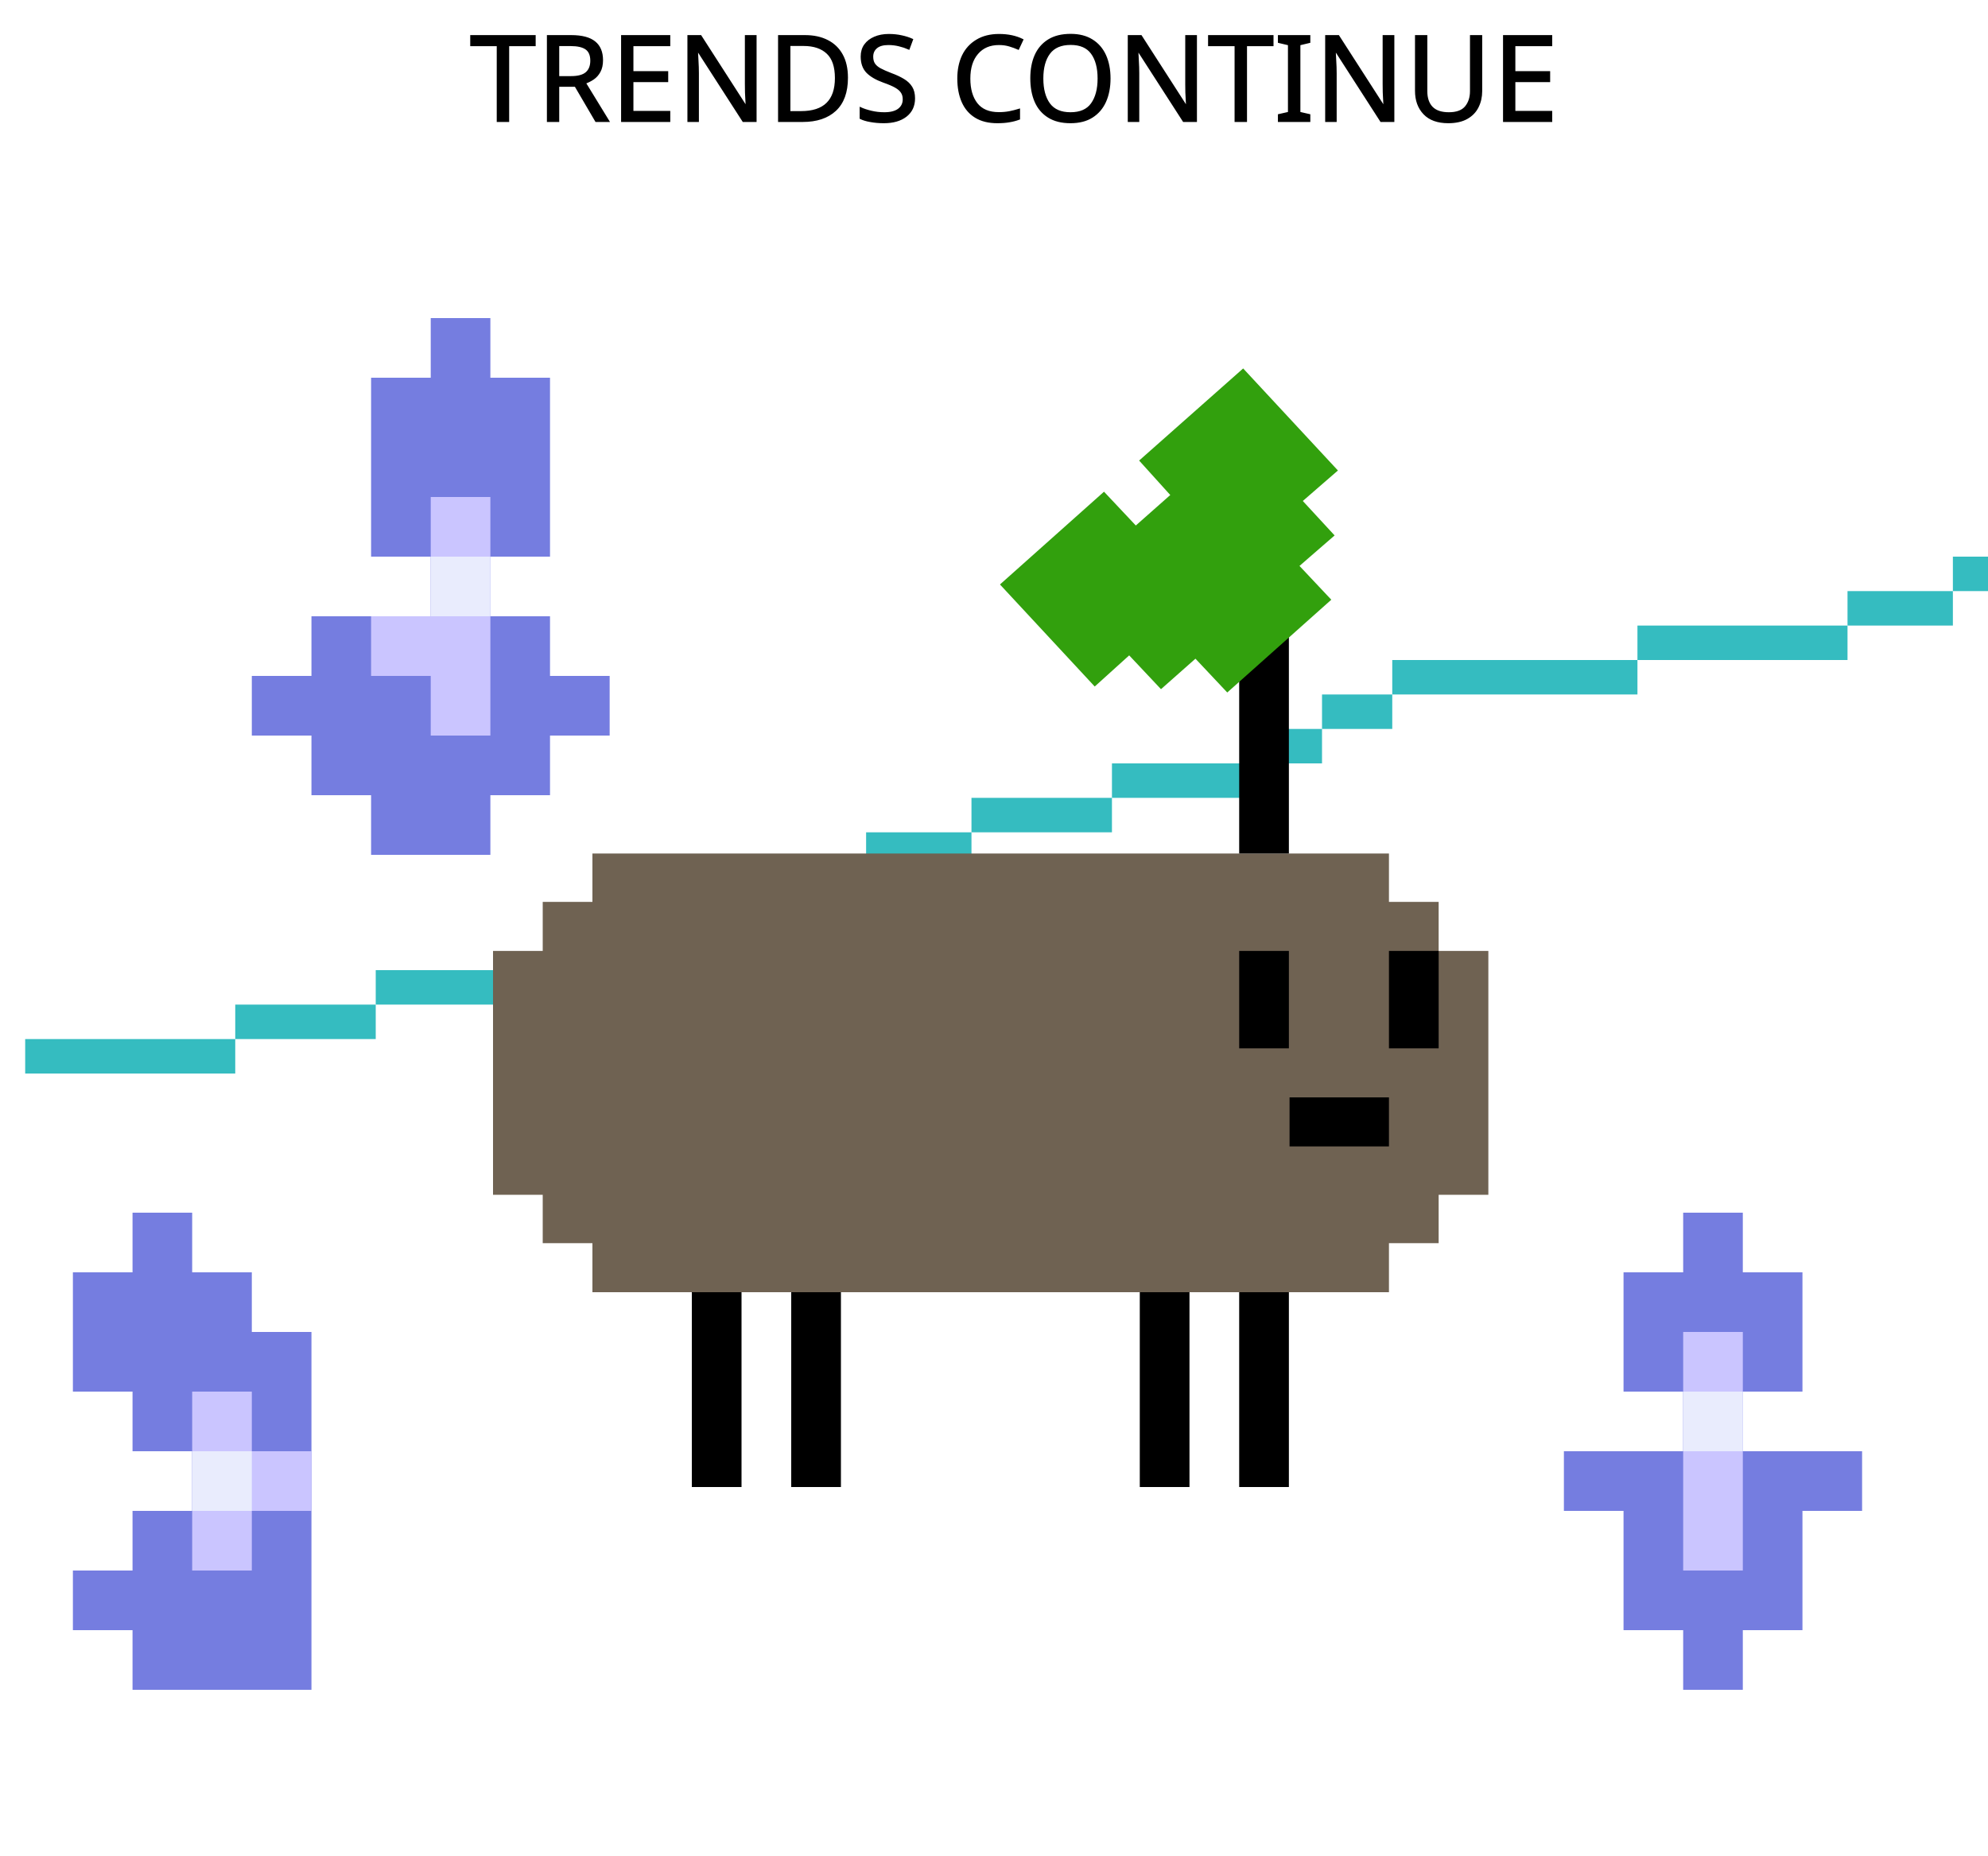
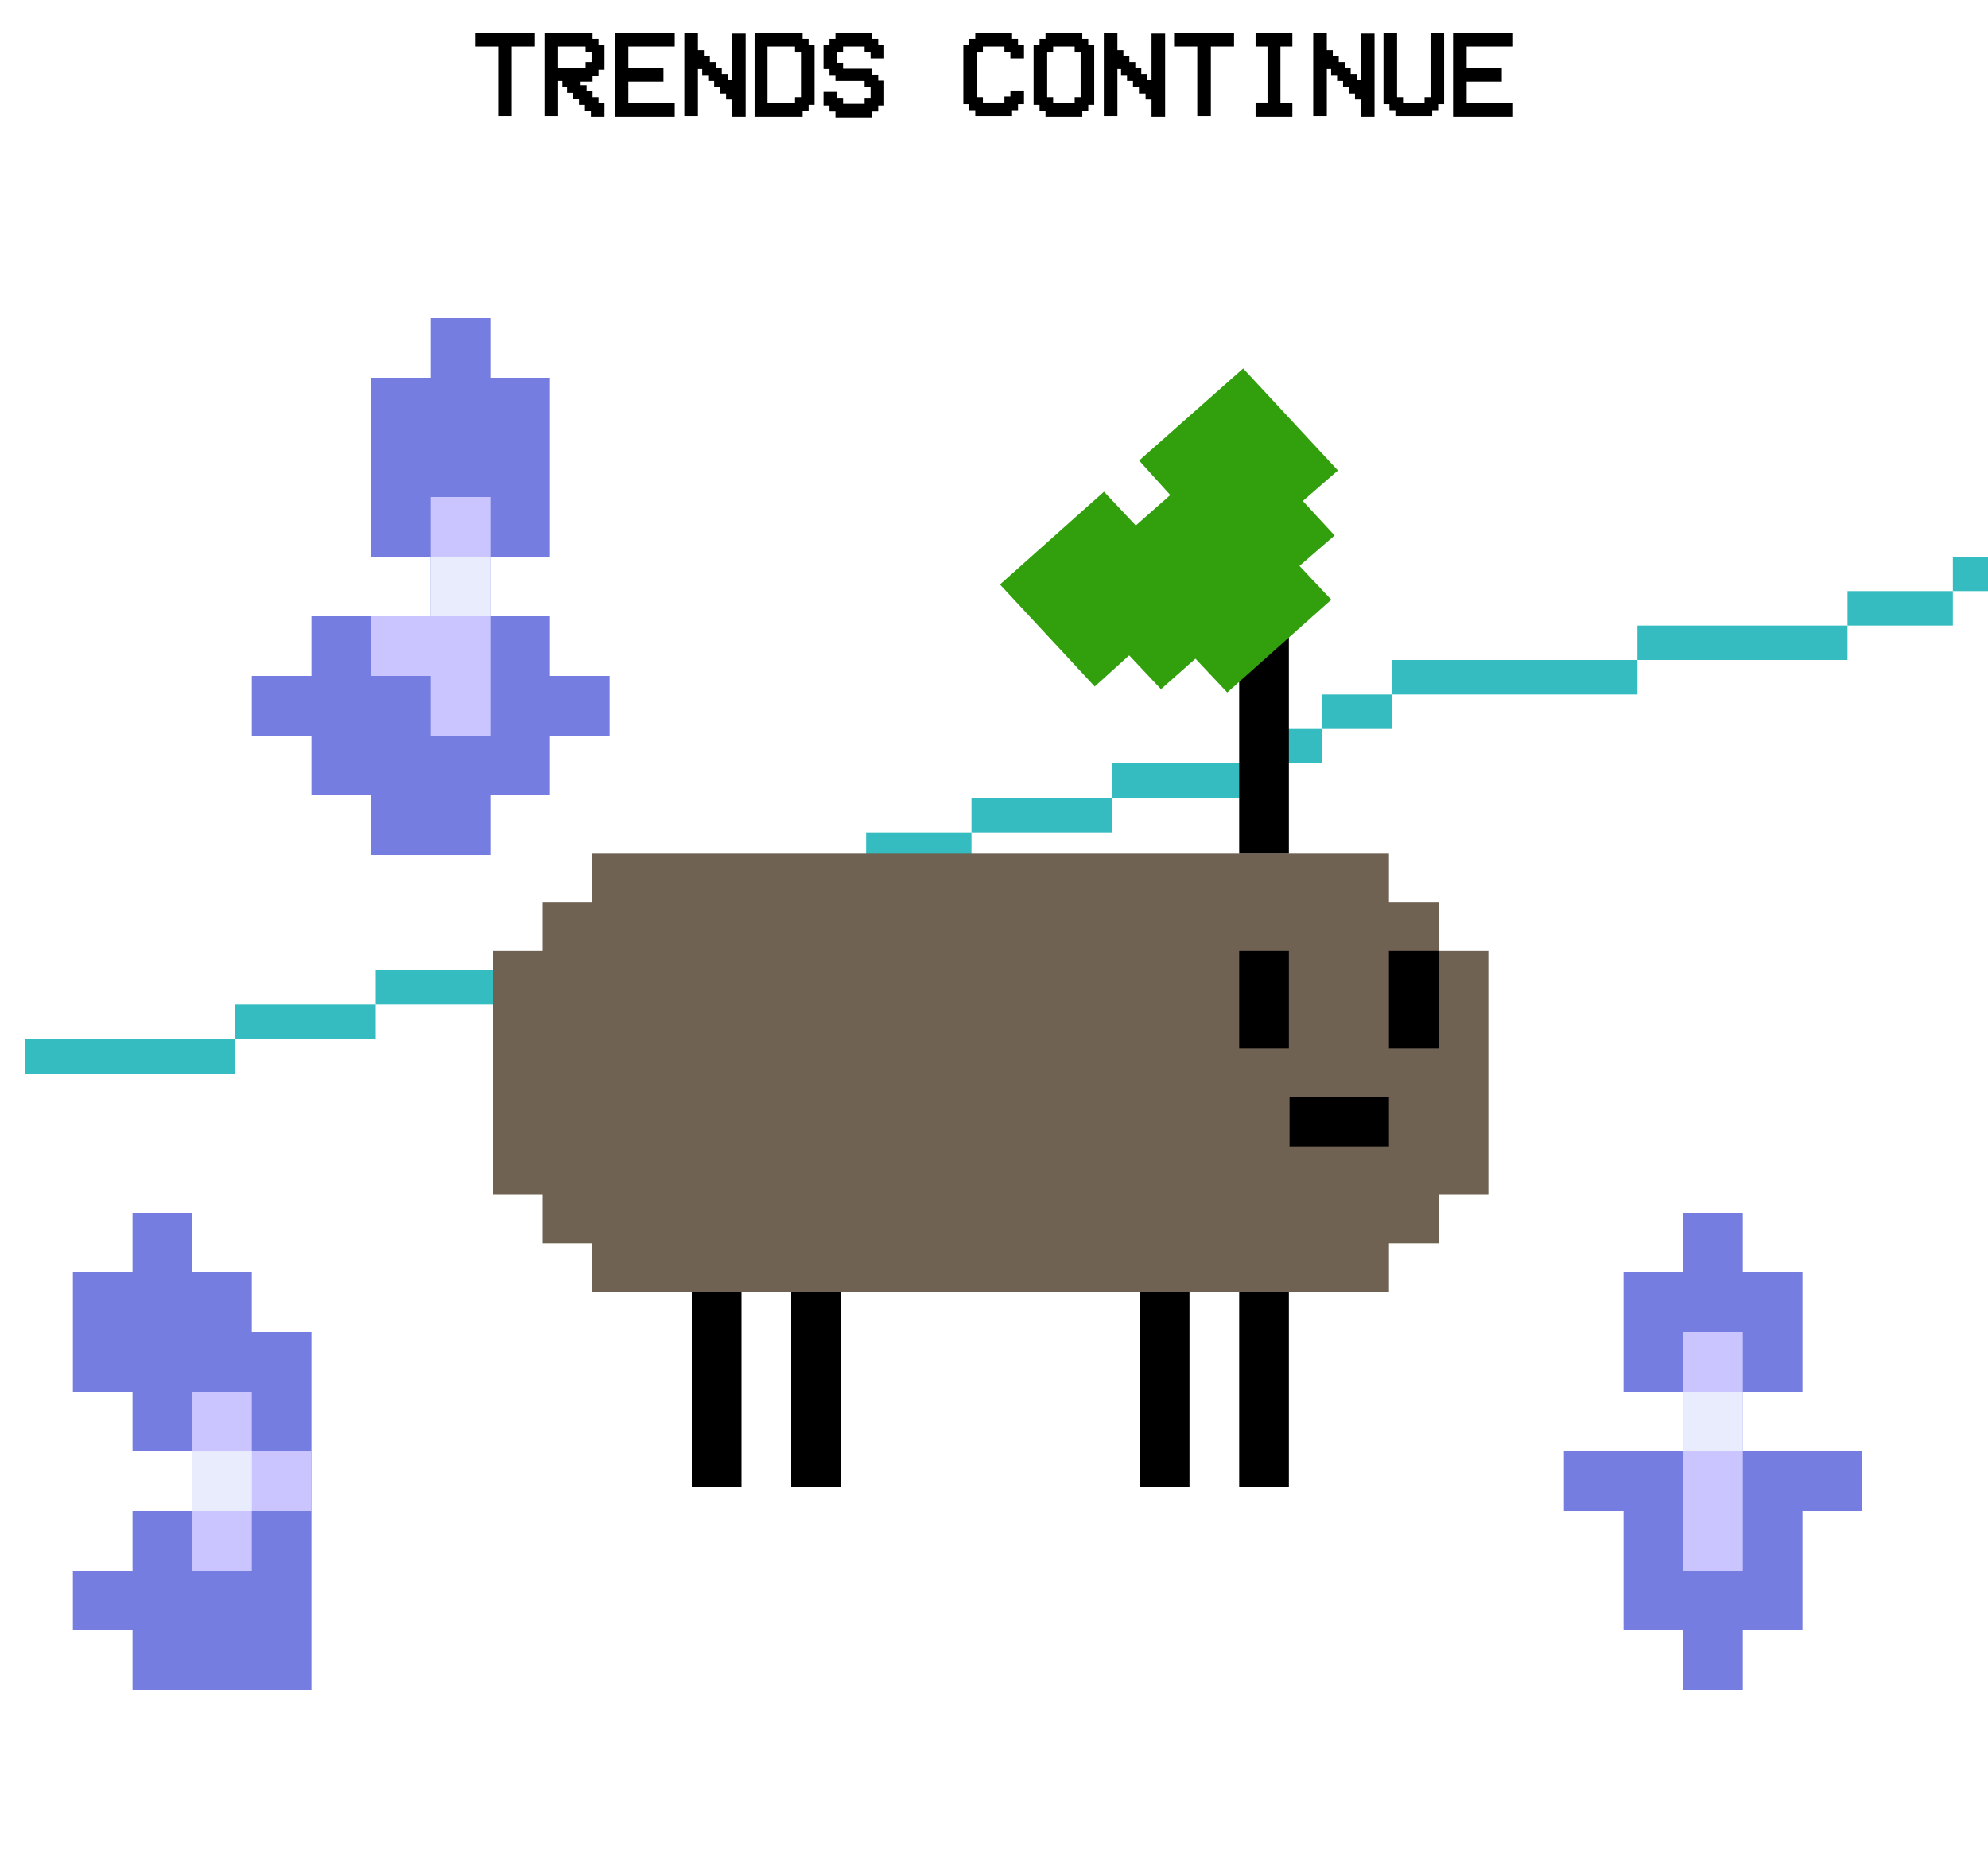
<svg xmlns="http://www.w3.org/2000/svg" version="1.1" x="0px" y="0px" viewBox="0 0 300 280" style="enable-background:new 0 0 300 280;" xml:space="preserve">
  <style type="text/css">
	.st0{opacity:0.37;}
	.st1{opacity:0.49;}
	.st2{fill:none;stroke:#FCFFFF;stroke-miterlimit:10;}
	.st3{fill:#9E1F25;}
	.st4{fill:#CF232E;}
	.st5{fill:#F7A33B;}
	.st6{fill:#F5C032;}
	.st7{fill:#FFF6D1;}
	.st8{fill:#23763E;}
	.st9{fill:#03464F;}
	.st10{fill:#026385;}
	.st11{fill:#35BCC0;}
	.st12{fill:#018F9F;}
	.st13{fill:#A53A1C;}
	.st14{fill:#DF5330;}
	.st15{fill:#FF8039;}
	.st16{fill:#EE5E2F;}
	.st17{fill:#A51959;}
	.st18{fill:#C12573;}
	.st19{fill:#FF4DA6;}
	.st20{fill:#D2276E;}
	.st21{fill:#163A20;}
	.st22{fill:#1A5C31;}
	.st23{fill:#3E9B50;}
	.st24{fill:#41296D;}
	.st25{fill:#513C82;}
	.st26{fill:#775ABF;}
	.st27{fill:#614293;}
	.st28{fill:#6C0F13;}
	.st29{fill:#E8222E;}
	.st30{fill:#D27633;}
	.st31{fill:#DD8A34;}
	.st32{fill:#F3A634;}
	.st33{fill:none;stroke:#161616;stroke-miterlimit:10;}
	.st34{fill:#7F7973;}
	.st35{fill:#C0B5AA;}
	.st36{fill:#E4DED5;}
	.st37{fill:#514A43;}
	.st38{fill:#606161;}
	.st39{fill:#BEBFB9;}
	.st40{fill:#3A3A3A;}
	.st41{fill:#302C28;}
	.st42{fill:#161616;}
	.st43{fill:#E1E1DF;}
	.st44{fill:#757DE0;}
	.st45{fill:#CAC5FF;}
	.st46{fill:#E9ECFD;}
	.st47{fill:#FCB912;}
	.st48{fill:#FCF54D;}
- 	.st49{fill:none;}
- 	.st50{stroke:#000000;stroke-width:0.25;stroke-miterlimit:10;}
- 	.st51{font-family:'VCROSDMono';}
- 	.st52{font-size:18px;}
- 	.st53{fill:#FFDE01;}
- 	.st54{fill:#6F6252;}
- 	.st55{fill:#32A00D;}
+ 	.st49{stroke:#000000;stroke-width:0.25;stroke-miterlimit:10;}
+ 	.st50{fill:#FFDE01;}
+ 	.st51{fill:#6F6252;}
+ 	.st52{fill:#32A00D;}
</style>
  <g id="layout">
</g>
  <g id="Layer_3">
    <g>
      <rect x="3.8" y="156.8" class="st11" width="31.7" height="5.2" />
      <polygon class="st11" points="72.6,146.4 67.3,146.4 56.7,146.4 56.7,151.6 67.3,151.6 72.6,151.6 88.4,151.6 93.7,151.6     93.7,146.4 88.4,146.4   " />
      <polygon class="st11" points="93.7,141.2 93.7,146.4 104.3,146.4 109.6,146.4 109.6,141.2 104.3,141.2   " />
      <rect x="109.6" y="136" class="st11" width="10.6" height="5.2" />
      <polygon class="st11" points="35.5,151.6 35.5,156.8 46.1,156.8 56.7,156.8 56.7,151.6 46.1,151.6   " />
      <polygon class="st11" points="120.2,130.8 120.2,136 125.5,136 130.7,136 130.7,130.8 125.5,130.8   " />
      <polygon class="st11" points="130.7,125.6 130.7,130.8 141.3,130.8 146.6,130.8 146.6,125.6 141.3,125.6   " />
      <polygon class="st11" points="157.2,120.4 151.9,120.4 146.6,120.4 146.6,125.6 151.9,125.6 157.2,125.6 162.5,125.6 167.8,125.6     167.8,120.4 162.5,120.4   " />
      <polygon class="st11" points="167.8,115.2 167.8,120.4 183.6,120.4 188.9,120.4 188.9,115.2 183.6,115.2   " />
      <rect x="188.9" y="110" class="st11" width="10.6" height="5.2" />
      <polygon class="st11" points="199.5,104.8 199.5,110 204.8,110 210.1,110 210.1,104.8 204.8,104.8   " />
      <rect x="210.1" y="99.6" class="st11" width="37" height="5.2" />
      <rect x="294.7" y="84" class="st11" width="5.3" height="5.2" />
      <polygon class="st11" points="284.1,89.2 278.8,89.2 278.8,94.4 284.1,94.4 289.4,94.4 294.7,94.4 294.7,89.2 289.4,89.2   " />
      <polygon class="st11" points="268.3,94.4 263,94.4 247.1,94.4 247.1,99.6 263,99.6 268.3,99.6 273.6,99.6 278.8,99.6 278.8,94.4     273.6,94.4   " />
    </g>
    <polygon class="st44" points="272,219 263,219 263,210 272,210 272,201 272,192 263,192 263,183 254,183 254,192 245,192 245,201    245,210 254,210 254,219 245,219 236,219 236,228 245,228 245,246 254,246 254,255 263,255 263,246 272,246 272,228 281,228    281,219  " />
    <polygon class="st44" points="83,102 83,93 74,93 74,84 83,84 83,75 83,57 74,57 74,48 65,48 65,57 56,57 56,66 56,84 65,84 65,93    47,93 47,102 38,102 38,111 47,111 47,120 56,120 56,129 74,129 74,120 83,120 83,111 92,111 92,102  " />
    <polygon class="st45" points="65,75 65,93 56,93 56,102 65,102 65,111 74,111 74,102 74,93 74,75  " />
    <rect x="65" y="84" class="st46" width="9" height="9" />
    <polygon class="st45" points="263,210 263,201 254,201 254,210 254,210 254,219 254,219 254,237 263,237 263,219 263,219 263,210     " />
    <rect x="254" y="210" class="st46" width="9" height="9" />
    <polygon class="st44" points="38,201 38,192 29,192 29,183 20,183 20,192 11,192 11,210 20,210 20,219 29,219 29,228 20,228    20,237 11,237 11,246 20,246 20,255 29,255 38,255 47,255 47,246 47,237 47,228 47,210 47,201  " />
    <polygon class="st45" points="47,219 38,219 38,210 29,210 29,219 29,228 29,237 38,237 38,228 47,228  " />
    <rect x="29" y="219" class="st46" width="9" height="9" />
  </g>
  <g id="GUIDES">
-     <rect x="64.5" y="5.1" class="st49" width="171" height="24.8" />
-     <text transform="matrix(1 0 0 1 70.8984 18.2812)" class="st50 st51 st52">TRENDS CONTINUE</text>
    <g>
-       <polygon class="st54" points="224.6,143.5 217.1,143.5 217.1,136.1 209.6,136.1 209.6,128.8 89.4,128.8 89.4,136.1 81.9,136.1     81.9,143.5 74.4,143.5 74.4,180.3 81.9,180.3 81.9,187.6 89.4,187.6 89.4,195 209.6,195 209.6,187.6 217.1,187.6 217.1,180.3     224.6,180.3   " />
+       <path class="st49" d="M75.3,6.9h-3.5V5.1h8.8v1.8h-3.5v10.5h-1.8V6.9z" />
+       <path class="st49" d="M85,12.1h-0.9v5.3h-1.8V5.1h7V6h0.9v0.9h0.9v3.5h-0.9v0.9h-0.9v0.9h-1.8V13h0.9v0.9h0.9v0.9h0.9v0.9h0.9v1.8    h-1.8v-0.9h-0.9v-0.9h-0.9v-0.9h-0.9v-0.9h-0.9V13H85V12.1z M84.1,6.9v3.5h4.4V9.5h0.9V7.7h-0.9V6.9H84.1z" />
+       <path class="st49" d="M101.7,5.1v1.8h-7v3.5h5.3v1.8h-5.3v3.5h7v1.8h-8.8V5.1H101.7z" />
+       <path class="st49" d="M105.2,10.4v7h-1.8V5.1h1.8v2.6h0.9v0.9h0.9v0.9h0.9v0.9h0.9v0.9h0.9v0.9h0.9v-7h1.8v12.3h-1.8v-2.6h-0.9    v-0.9h-0.9V13h-0.9v-0.9h-0.9v-0.9h-0.9v-0.9H105.2z" />
+       <path class="st49" d="M114,17.4V5.1h7V6h0.9v0.9h0.9v8.8h-0.9v0.9H121v0.9H114z M115.7,6.9v8.8h4.4v-0.9h0.9v-7h-0.9V6.9H115.7z" />
+       <path class="st49" d="M132.4,6.9h0.9v1.8h-1.8V7.7h-0.9V6.9h-3.5v0.9h-0.9v1.8h0.9v0.9h4.4v0.9h0.9v0.9h0.9v3.5h-0.9v0.9h-0.9v0.9    h-5.3v-0.9h-0.9v-0.9h-0.9v-1.8h1.8v0.9h0.9v0.9h3.5v-0.9h0.9V13h-0.9v-0.9h-4.4v-0.9h-0.9v-0.9h-0.9V6.9h0.9V6h0.9V5.1h5.3V6h0.9    V6.9z" />
+       <path class="st49" d="M148.2,15.6h3.5v-0.9h0.9v-0.9h1.8v1.8h-0.9v0.9h-0.9v0.9h-5.3v-0.9h-0.9v-0.9h-0.9V6.9h0.9V6h0.9V5.1h5.3V6    h0.9v0.9h0.9v1.8h-1.8V7.7h-0.9V6.9h-3.5v0.9h-0.9v7h0.9V15.6z" />
+       <path class="st49" d="M157.9,6V5.1h5.3V6h0.9v0.9h0.9v8.8h-0.9v0.9h-0.9v0.9h-5.3v-0.9H157v-0.9h-0.9V6.9h0.9V6H157.9z M162.3,6.9    h-3.5v0.9h-0.9v7h0.9v0.9h3.5v-0.9h0.9v-7h-0.9V6.9z" />
+       <path class="st49" d="M168.5,10.4v7h-1.8V5.1h1.8v2.6h0.9v0.9h0.9v0.9h0.9v0.9h0.9v0.9h0.9v0.9h0.9v-7h1.8v12.3h-1.8v-2.6h-0.9    v-0.9H172V13h-0.9v-0.9h-0.9v-0.9h-0.9v-0.9H168.5z" />
+       <path class="st49" d="M180.8,6.9h-3.5V5.1h8.8v1.8h-3.5v10.5h-1.8V6.9z" />
+       <path class="st49" d="M189.6,17.4v-1.8h1.8V6.9h-1.8V5.1h5.3v1.8h-1.8v8.8h1.8v1.8H189.6z" />
+       <path class="st49" d="M200.1,10.4v7h-1.8V5.1h1.8v2.6h0.9v0.9h0.9v0.9h0.9v0.9h0.9v0.9h0.9v0.9h0.9v-7h1.8v12.3h-1.8v-2.6h-0.9    v-0.9h-0.9V13h-0.9v-0.9h-0.9v-0.9H201v-0.9H200.1z" />
+       <path class="st49" d="M209.8,15.6h-0.9V5.1h1.8v9.7h0.9v0.9h3.5v-0.9h0.9V5.1h1.8v10.5h-0.9v0.9h-0.9v0.9h-5.3v-0.9h-0.9V15.6z" />
+       <path class="st49" d="M228.2,5.1v1.8h-7v3.5h5.3v1.8h-5.3v3.5h7v1.8h-8.8V5.1H228.2z" />
+     </g>
+     <g>
+       <polygon class="st51" points="224.6,143.5 217.1,143.5 217.1,136.1 209.6,136.1 209.6,128.8 89.4,128.8 89.4,136.1 81.9,136.1     81.9,143.5 74.4,143.5 74.4,180.3 81.9,180.3 81.9,187.6 89.4,187.6 89.4,195 209.6,195 209.6,187.6 217.1,187.6 217.1,180.3     224.6,180.3   " />
      <rect x="187" y="143.5" width="7.5" height="14.7" />
      <rect x="209.6" y="143.5" width="7.5" height="14.7" />
      <rect x="194.6" y="165.6" width="15" height="7.4" />
      <rect x="104.4" y="195" width="7.5" height="29.4" />
      <rect x="187" y="195" width="7.5" height="29.4" />
      <rect x="172" y="195" width="7.5" height="29.4" />
      <rect x="119.4" y="195" width="7.5" height="29.4" />
      <rect x="187" y="92" width="7.5" height="36.8" />
-       <polygon class="st55" points="171.9,69.5 176.6,74.7 171.4,79.3 166.6,74.2 150.9,88.2 165.2,103.6 170.4,98.9 175.2,104     180.4,99.4 185.2,104.5 200.9,90.5 196.1,85.4 201.4,80.8 196.6,75.6 201.9,71 187.6,55.6   " />
+       <polygon class="st52" points="171.9,69.5 176.6,74.7 171.4,79.3 166.6,74.2 150.9,88.2 165.2,103.6 170.4,98.9 175.2,104     180.4,99.4 185.2,104.5 200.9,90.5 196.1,85.4 201.4,80.8 196.6,75.6 201.9,71 187.6,55.6   " />
    </g>
  </g>
</svg>
